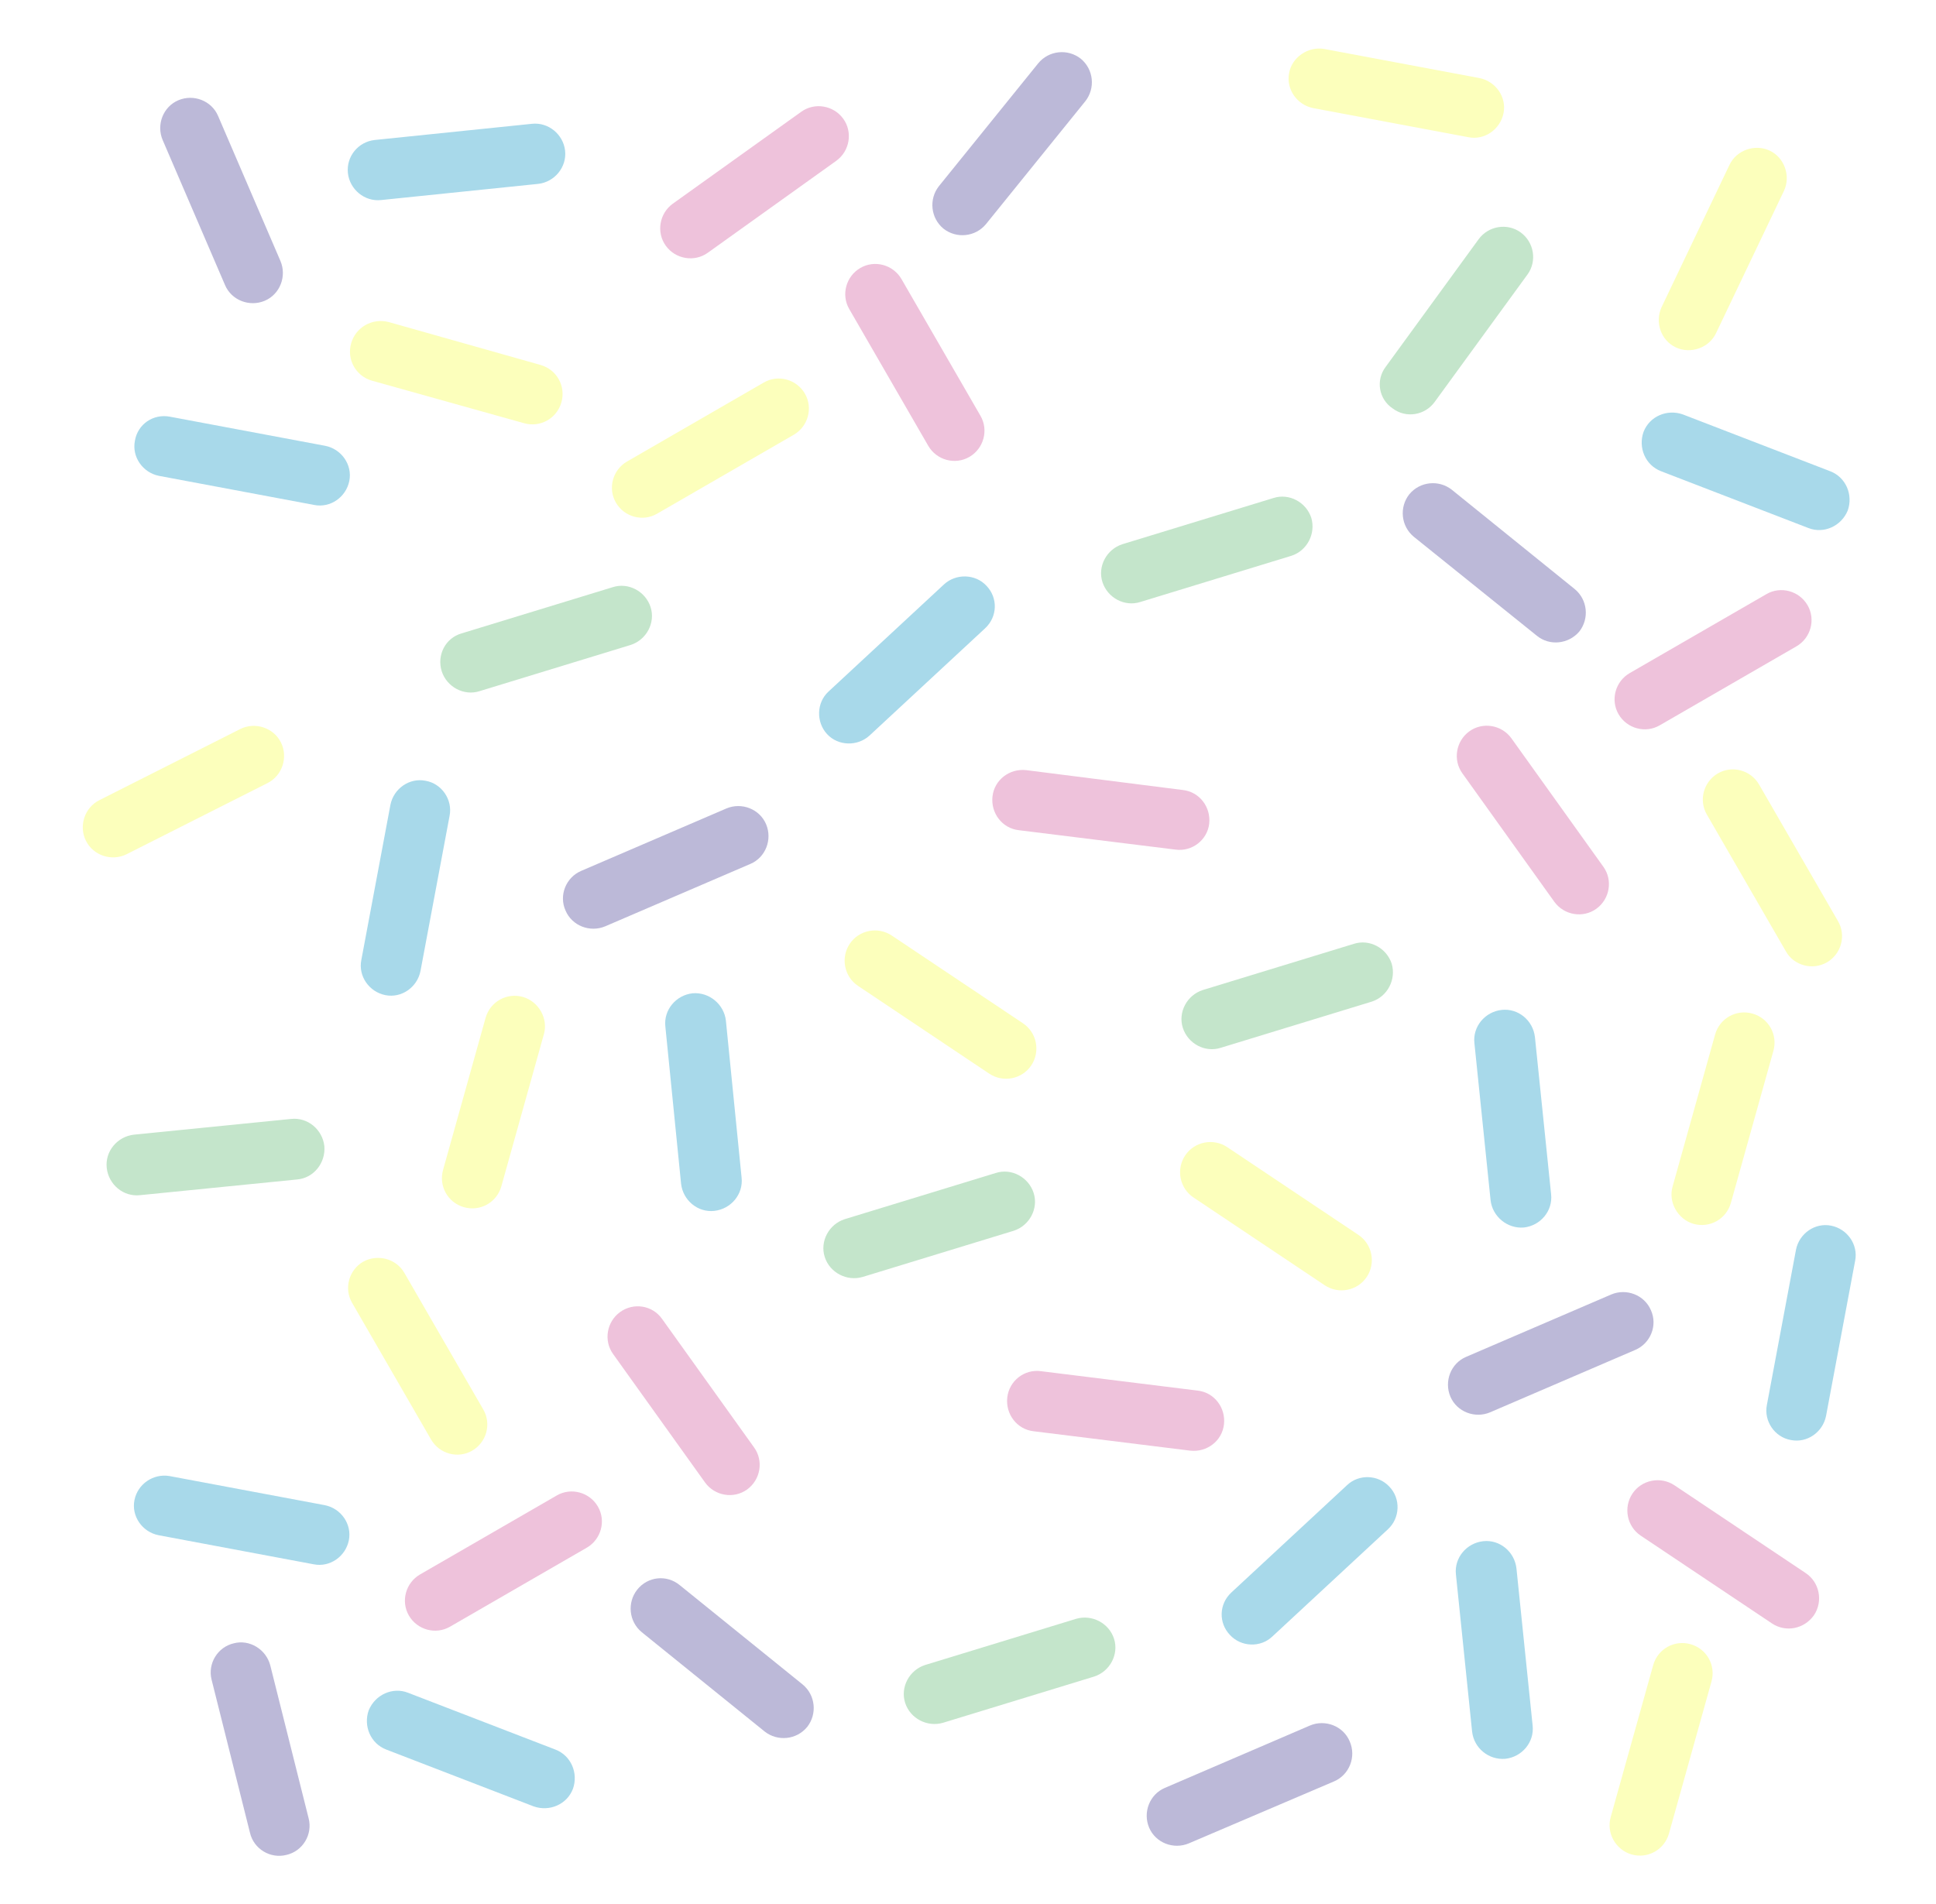
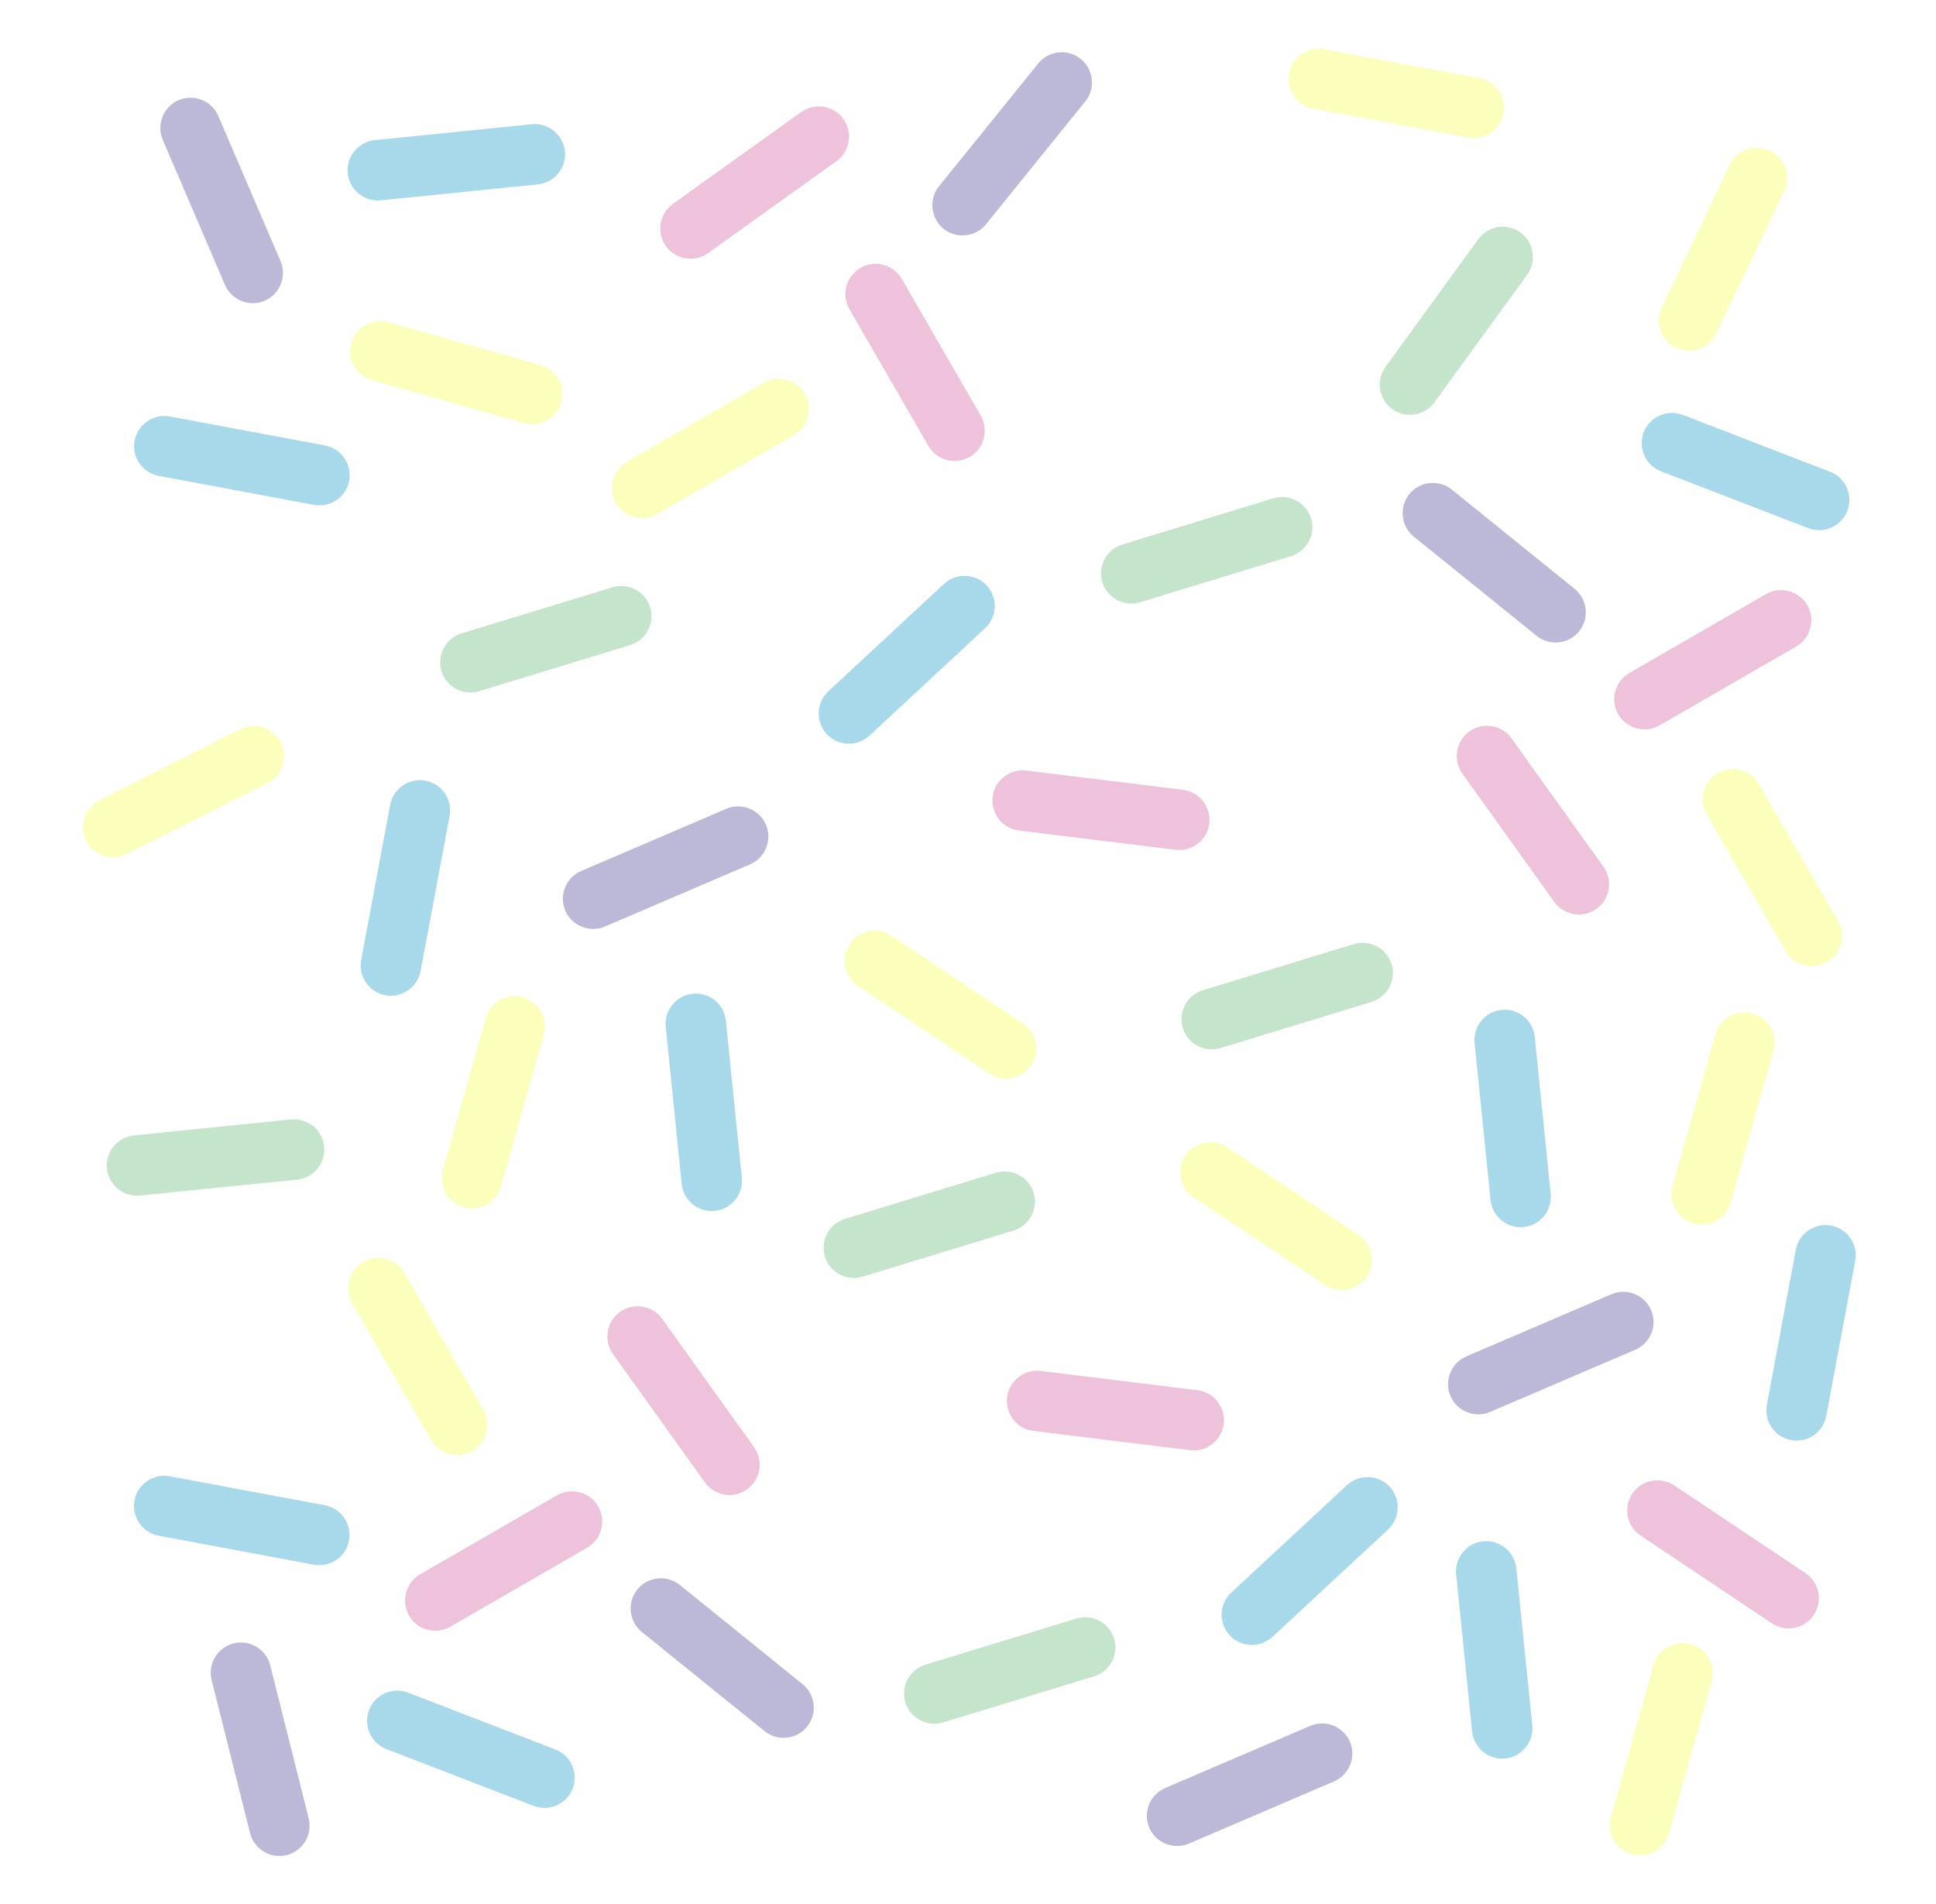
<svg xmlns="http://www.w3.org/2000/svg" version="1.1" id="Layer_1" x="0px" y="0px" viewBox="0 0 419 412" style="enable-background:new 0 0 419 412;" xml:space="preserve">
  <style type="text/css">
	.st0{fill:#EEC2DB;}
	.st1{fill:#A8D9EA;}
	.st2{fill:#FCFFBC;}
	.st3{fill:#C4E5CB;}
	.st4{fill:#BCB9D8;}
</style>
-   <g>
-     <path class="st0" d="M388.8,139.9L359.2,157c-3.1,1.8-7.1,0.7-8.9-2.4l0,0c-1.8-3.1-0.7-7.1,2.4-8.9l29.6-17.1   c3.1-1.8,7.1-0.7,8.9,2.4l0,0C393,134.1,391.9,138.1,388.8,139.9z" />
-     <path class="st0" d="M254.4,183.9l-33.9-4.2c-3.6-0.4-6.1-3.7-5.7-7.3l0,0c0.4-3.6,3.7-6.1,7.3-5.7L256,171   c3.6,0.4,6.1,3.7,5.7,7.3l0,0C261.3,181.8,258,184.4,254.4,183.9z" />
-     <path class="st0" d="M336.4,195.2l-19.9-27.8c-2.1-2.9-1.4-7,1.5-9.1l0,0c2.9-2.1,7-1.4,9.1,1.5l19.9,27.8c2.1,2.9,1.4,7-1.5,9.1   l0,0C342.6,198.8,338.5,198.1,336.4,195.2z" />
-     <path class="st0" d="M383.5,351.4l-28.4-19c-3-2-3.8-6.1-1.8-9.1l0,0c2-3,6.1-3.8,9.1-1.8l28.4,19c3,2,3.8,6.1,1.8,9.1l0,0   C390.5,352.6,386.5,353.4,383.5,351.4z" />
-     <path class="st1" d="M322.6,259.8l-3.5-34c-0.4-3.6,2.3-6.8,5.9-7.2l0,0c3.6-0.4,6.8,2.3,7.2,5.9l3.5,34c0.4,3.6-2.3,6.8-5.9,7.2   l0,0C326.2,266,323,263.3,322.6,259.8z" />
-     <path class="st1" d="M318.6,374.8l-3.5-34c-0.4-3.6,2.3-6.8,5.9-7.2l0,0c3.6-0.4,6.8,2.3,7.2,5.9l3.5,34c0.4,3.6-2.3,6.8-5.9,7.2   l0,0C322.2,381,319,378.4,318.6,374.8z" />
-     <path class="st1" d="M382.4,304.1l6.3-33.6c0.7-3.5,4.1-5.9,7.6-5.2l0,0c3.5,0.7,5.9,4.1,5.2,7.6l-6.3,33.6   c-0.7,3.5-4.1,5.9-7.6,5.2l0,0C384.1,311.1,381.7,307.6,382.4,304.1z" />
-     <path class="st2" d="M386.5,205.9l-17.1-29.6c-1.8-3.1-0.7-7.1,2.4-8.9l0,0c3.1-1.8,7.1-0.7,8.9,2.4l17.1,29.6   c1.8,3.1,0.7,7.1-2.4,8.9l0,0C392.3,210.1,388.2,209,386.5,205.9z" />
-     <path class="st2" d="M362,256.8l9.2-32.9c1-3.5,4.6-5.5,8.1-4.5l0,0c3.5,1,5.5,4.6,4.5,8.1l-9.2,32.9c-1,3.5-4.6,5.5-8.1,4.5l0,0   C363.1,263.9,361,260.2,362,256.8z" />
-     <path class="st2" d="M348.6,393.3l9.2-32.9c1-3.5,4.6-5.5,8.1-4.5l0,0c3.5,1,5.5,4.6,4.5,8.1l-9.2,32.9c-1,3.5-4.6,5.5-8.1,4.5l0,0   C349.7,400.4,347.6,396.8,348.6,393.3z" />
-     <path class="st2" d="M359.6,66.5l14.7-30.8c1.5-3.2,5.5-4.6,8.7-3.1l0,0c3.2,1.5,4.6,5.5,3.1,8.7l-14.7,30.8   c-1.5,3.2-5.5,4.6-8.7,3.1l0,0C359.5,73.7,358.1,69.8,359.6,66.5z" />
-     <path class="st2" d="M286.6,10.6l33.6,6.3c3.5,0.7,5.9,4.1,5.2,7.6l0,0c-0.7,3.5-4.1,5.9-7.6,5.2l-33.6-6.3   c-3.5-0.7-5.9-4.1-5.2-7.6l0,0C279.6,12.4,283.1,10,286.6,10.6z" />
-     <path class="st2" d="M265.6,248.3l28.4,19c3,2,3.8,6.1,1.8,9.1l0,0c-2,3-6.1,3.8-9.1,1.8l-28.4-19c-3-2-3.8-6.1-1.8-9.1l0,0   C258.5,247.1,262.6,246.3,265.6,248.3z" />
-     <path class="st3" d="M299.9,79.4l20.1-27.6c2.1-2.9,6.2-3.6,9.1-1.5l0,0c2.9,2.1,3.6,6.2,1.5,9.1l-20.1,27.6   c-2.1,2.9-6.2,3.6-9.1,1.4l0,0C298.4,86.4,297.7,82.3,299.9,79.4z" />
-     <path class="st3" d="M242.9,117.8l32.7-10c3.4-1.1,7.1,0.9,8.2,4.3l0,0c1,3.4-0.9,7.1-4.3,8.2l-32.7,10c-3.4,1.1-7.1-0.9-8.2-4.3   l0,0C237.5,122.6,239.5,118.9,242.9,117.8z" />
-     <path class="st3" d="M99.9,137.1l32.7-10c3.4-1.1,7.1,0.9,8.2,4.3l0,0c1.1,3.4-0.9,7.1-4.3,8.2l-32.7,10c-3.4,1.1-7.1-0.9-8.2-4.3   l0,0C94.5,141.8,96.4,138.1,99.9,137.1z" />
-     <path class="st3" d="M260.3,214.3l32.7-10c3.4-1.1,7.1,0.9,8.2,4.3l0,0c1,3.4-0.9,7.1-4.3,8.2l-32.7,10c-3.4,1.1-7.1-0.9-8.2-4.3   l0,0C254.9,219.1,256.9,215.4,260.3,214.3z" />
-     <path class="st1" d="M391.4,114.3L359.5,102c-3.4-1.3-5-5.1-3.8-8.5l0,0c1.3-3.4,5.1-5,8.5-3.8l31.9,12.3c3.4,1.3,5,5.1,3.8,8.5   l0,0C398.5,113.9,394.7,115.6,391.4,114.3z" />
-     <path class="st1" d="M213.2,136l-25,23.2c-2.6,2.4-6.8,2.3-9.2-0.3l0,0c-2.4-2.6-2.3-6.8,0.3-9.2l25-23.2c2.6-2.4,6.8-2.3,9.2,0.3   l0,0C216,129.4,215.9,133.5,213.2,136z" />
-     <path class="st4" d="M332.6,137.6L306,116.2c-2.8-2.3-3.2-6.4-1-9.2l0,0c2.3-2.8,6.4-3.2,9.2-1l26.6,21.5c2.8,2.3,3.2,6.4,1,9.2   l0,0C339.5,139.4,335.4,139.9,332.6,137.6z" />
-     <path class="st4" d="M353.9,292.2l-31.4,13.5c-3.3,1.4-7.2-0.1-8.6-3.4l0,0c-1.4-3.3,0.1-7.2,3.4-8.6l31.4-13.5   c3.3-1.4,7.2,0.1,8.6,3.4l0,0C358.8,286.9,357.2,290.8,353.9,292.2z" />
-     <path class="st4" d="M288.7,385.6L257.3,399c-3.3,1.4-7.2-0.1-8.6-3.4l0,0c-1.4-3.3,0.1-7.2,3.4-8.6l31.4-13.5   c3.3-1.4,7.2,0.1,8.6,3.4l0,0C293.6,380.3,292,384.2,288.7,385.6z" />
-     <path class="st0" d="M90.9,340.8l29.6-17.1c3.1-1.8,7.1-0.7,8.9,2.4l0,0c1.8,3.1,0.7,7.1-2.4,8.9l-29.6,17.1   c-3.1,1.8-7.1,0.7-8.9-2.4l0,0C86.7,346.6,87.8,342.6,90.9,340.8z" />
-     <path class="st0" d="M225.3,296.8l33.9,4.2c3.6,0.4,6.1,3.7,5.7,7.3l0,0c-0.4,3.6-3.7,6.1-7.3,5.7l-33.9-4.2   c-3.6-0.4-6.1-3.7-5.7-7.3l0,0C218.4,298.9,221.7,296.3,225.3,296.8z" />
-     <path class="st0" d="M143.3,285.5l19.9,27.8c2.1,2.9,1.4,7-1.5,9.1l0,0c-2.9,2.1-7,1.4-9.1-1.5l-19.9-27.8c-2.1-2.9-1.4-7,1.5-9.1   l0,0C137.1,281.9,141.2,282.5,143.3,285.5z" />
-     <path class="st1" d="M36.7,319.5l33.6,6.3c3.5,0.7,5.9,4.1,5.2,7.6l0,0c-0.7,3.5-4.1,5.9-7.6,5.2l-33.6-6.3   c-3.5-0.7-5.9-4.1-5.2-7.6l0,0C29.8,321.2,33.2,318.9,36.7,319.5z" />
-     <path class="st1" d="M157.1,220.9l3.4,34c0.4,3.6-2.3,6.8-5.9,7.2l0,0c-3.6,0.4-6.8-2.3-7.2-5.9l-3.4-34c-0.4-3.6,2.3-6.8,5.9-7.2   l0,0C153.5,214.7,156.7,217.4,157.1,220.9z" />
-     <path class="st1" d="M97.3,176.6L91,210.2c-0.7,3.5-4.1,5.9-7.6,5.2l0,0c-3.5-0.7-5.9-4.1-5.2-7.6l6.3-33.6   c0.7-3.5,4.1-5.9,7.6-5.2l0,0C95.6,169.6,98,173.1,97.3,176.6z" />
-     <path class="st2" d="M87.5,275.5l17.1,29.6c1.8,3.1,0.7,7.1-2.4,8.9l0,0c-3.1,1.8-7.1,0.7-8.9-2.4l-17.1-29.6   c-1.8-3.1-0.7-7.1,2.4-8.9l0,0C81.7,271.4,85.7,272.4,87.5,275.5z" />
-     <path class="st2" d="M21.5,173.2L52,157.8c3.2-1.6,7.2-0.3,8.8,2.9l0,0c1.6,3.2,0.3,7.2-2.9,8.8l-30.5,15.4   c-3.2,1.6-7.2,0.3-8.8-2.9l0,0C17,178.8,18.3,174.8,21.5,173.2z" />
-     <path class="st2" d="M117.7,223.9l-9.2,32.9c-1,3.5-4.6,5.5-8.1,4.5l0,0c-3.5-1-5.5-4.6-4.5-8.1l9.2-32.9c1-3.5,4.6-5.5,8.1-4.5   l0,0C116.6,216.8,118.7,220.5,117.7,223.9z" />
-     <path class="st2" d="M214.1,232.4l-28.4-19c-3-2-3.8-6.1-1.8-9.1l0,0c2-3,6.1-3.8,9.1-1.8l28.4,19c3,2,3.8,6.1,1.8,9.1l0,0   C221.2,233.6,217.1,234.4,214.1,232.4z" />
-     <path class="st3" d="M236.8,362.9l-32.7,10c-3.4,1-7.1-0.9-8.2-4.3l0,0c-1.1-3.4,0.9-7.1,4.3-8.2l32.7-10c3.4-1,7.1,0.9,8.2,4.3   l0,0C242.2,358.1,240.2,361.8,236.8,362.9z" />
-     <path class="st3" d="M219.4,266.4l-32.7,10c-3.4,1-7.1-0.9-8.2-4.3l0,0c-1.1-3.4,0.9-7.1,4.3-8.2l32.7-10c3.4-1.1,7.1,0.9,8.2,4.3   l0,0C224.8,261.6,222.8,265.3,219.4,266.4z" />
-     <path class="st3" d="M64.3,255.3l-34,3.4c-3.6,0.4-6.8-2.3-7.2-5.9l0,0c-0.4-3.6,2.3-6.8,5.9-7.2l34-3.4c3.6-0.4,6.8,2.3,7.2,5.9   l0,0C70.5,251.7,67.9,255,64.3,255.3z" />
-     <path class="st1" d="M88.3,366.4l31.9,12.3c3.4,1.3,5,5.1,3.8,8.5l0,0c-1.3,3.4-5.1,5-8.5,3.8l-31.9-12.3c-3.4-1.3-5-5.1-3.8-8.5   l0,0C81.2,366.8,85,365.1,88.3,366.4z" />
-     <path class="st1" d="M266.5,344.7l25-23.2c2.6-2.5,6.8-2.3,9.2,0.3l0,0c2.5,2.6,2.3,6.8-0.3,9.2l-25,23.2c-2.6,2.5-6.8,2.3-9.2-0.3   l0,0C263.7,351.3,263.8,347.2,266.5,344.7z" />
-     <path class="st4" d="M58.5,360.5l8.3,33.1c0.9,3.5-1.3,7.1-4.8,7.9l0,0c-3.5,0.9-7.1-1.3-7.9-4.8l-8.3-33.1   c-0.9-3.5,1.3-7.1,4.8-7.9l0,0C54,354.8,57.6,357,58.5,360.5z" />
-     <path class="st4" d="M147.1,343.1l26.6,21.5c2.8,2.3,3.2,6.4,1,9.2l0,0c-2.3,2.8-6.4,3.2-9.2,1l-26.6-21.5c-2.8-2.3-3.2-6.4-1-9.2   l0,0C140.2,341.2,144.3,340.8,147.1,343.1z" />
-     <path class="st4" d="M125.8,188.5l31.4-13.5c3.3-1.4,7.2,0.1,8.6,3.4l0,0c1.4,3.3-0.1,7.2-3.4,8.6l-31.4,13.5   c-3.3,1.4-7.2-0.1-8.6-3.4l0,0C120.9,193.8,122.5,189.9,125.8,188.5z" />
-     <path class="st0" d="M200.9,96.5l-17.1-29.6c-1.8-3.1-0.7-7.1,2.4-8.9l0,0c3.1-1.8,7.1-0.7,8.9,2.4L212.2,90   c1.8,3.1,0.7,7.1-2.4,8.9l0,0C206.7,100.7,202.7,99.6,200.9,96.5z" />
-     <path class="st0" d="M145.6,44.1l27.8-19.9c2.9-2.1,7-1.4,9.1,1.5l0,0c2.1,2.9,1.4,7-1.5,9.1l-27.8,19.9c-2.9,2.1-7,1.4-9.1-1.5   l0,0C142,50.3,142.7,46.2,145.6,44.1z" />
-     <path class="st1" d="M81.1,30.3l34-3.5c3.6-0.4,6.8,2.3,7.2,5.8l0,0c0.4,3.6-2.3,6.8-5.8,7.2l-34,3.5c-3.6,0.4-6.8-2.3-7.2-5.8l0,0   C74.9,33.9,77.5,30.7,81.1,30.3z" />
-     <path class="st1" d="M36.8,90.2l33.6,6.3c3.5,0.7,5.9,4.1,5.2,7.6l0,0c-0.7,3.5-4.1,5.9-7.6,5.2L34.4,103c-3.5-0.7-5.9-4.1-5.2-7.6   l0,0C29.8,91.8,33.2,89.5,36.8,90.2z" />
-     <path class="st2" d="M135.7,99.9l29.6-17.1c3.1-1.8,7.1-0.7,8.9,2.4l0,0c1.8,3.1,0.7,7.1-2.4,8.9l-29.6,17.1   c-3.1,1.8-7.1,0.7-8.9-2.4l0,0C131.5,105.7,132.6,101.7,135.7,99.9z" />
-     <path class="st2" d="M84.1,69.7L117,79c3.5,1,5.5,4.6,4.5,8.1l0,0c-1,3.5-4.6,5.5-8.1,4.5l-32.9-9.2c-3.5-1-5.5-4.6-4.5-8.1l0,0   C77,70.8,80.6,68.8,84.1,69.7z" />
-     <path class="st4" d="M203.2,40.3l21.5-26.6c2.3-2.8,6.4-3.2,9.2-1l0,0c2.8,2.3,3.2,6.4,1,9.2l-21.5,26.6c-2.3,2.8-6.4,3.2-9.2,1   l0,0C201.4,47.2,201,43.1,203.2,40.3z" />
-     <path class="st4" d="M48.7,61.7L35.2,30.3c-1.4-3.3,0.1-7.2,3.4-8.6l0,0c3.3-1.4,7.2,0.1,8.6,3.4l13.5,31.4   c1.4,3.3-0.1,7.2-3.4,8.6l0,0C54,66.5,50.1,65,48.7,61.7z" />
-   </g>
+   <path class="st0" d="M388.76,139.93l-29.59,17.08c-3.12,1.8-7.14,0.72-8.94-2.39v0c-1.8-3.12-0.72-7.14,2.39-8.94l29.59-17.08  c3.12-1.8,7.14-0.72,8.94,2.39v0C392.95,134.11,391.87,138.13,388.76,139.93z" />
+   <path class="st0" d="M254.43,183.94l-33.91-4.17c-3.57-0.44-6.13-3.72-5.69-7.29v0c0.44-3.57,3.72-6.13,7.29-5.69l33.91,4.17  c3.57,0.44,6.13,3.72,5.69,7.29v0C261.29,181.82,258,184.38,254.43,183.94z" />
+   <path class="st0" d="M336.38,195.22l-19.89-27.77c-2.09-2.93-1.42-7.03,1.51-9.13l0,0c2.93-2.09,7.03-1.42,9.13,1.51l19.89,27.77  c2.09,2.93,1.42,7.03-1.51,9.13l0,0C342.58,198.82,338.48,198.14,336.38,195.22z" />
+   <path class="st0" d="M383.47,351.37l-28.4-18.98c-2.99-2-3.8-6.08-1.8-9.07l0,0c2-2.99,6.08-3.8,9.07-1.8l28.4,18.98  c2.99,2,3.8,6.08,1.8,9.07v0C390.55,352.56,386.47,353.37,383.47,351.37z" />
+   <path class="st1" d="M322.59,259.75l-3.45-33.99c-0.36-3.58,2.27-6.81,5.85-7.17h0c3.58-0.36,6.81,2.27,7.17,5.85l3.45,33.99  c0.36,3.58-2.27,6.81-5.85,7.17l0,0C326.18,265.97,322.95,263.33,322.59,259.75z" />
+   <path class="st1" d="M318.6,374.78l-3.45-33.99c-0.36-3.58,2.27-6.81,5.85-7.17l0,0c3.58-0.36,6.81,2.27,7.17,5.85l3.45,33.99  c0.36,3.58-2.27,6.81-5.85,7.17h0C322.19,380.99,318.97,378.36,318.6,374.78z" />
+   <path class="st1" d="M382.39,304.09l6.27-33.58c0.66-3.54,4.09-5.89,7.63-5.23h0c3.54,0.66,5.89,4.09,5.23,7.63l-6.27,33.58  c-0.66,3.54-4.09,5.89-7.63,5.23h0C384.09,311.06,381.73,307.62,382.39,304.09z" />
+   <path class="st2" d="M386.45,205.88l-17.08-29.59c-1.8-3.12-0.72-7.14,2.39-8.94h0c3.12-1.8,7.14-0.72,8.94,2.39l17.08,29.59  c1.8,3.12,0.72,7.14-2.39,8.94l0,0C392.27,210.07,388.25,208.99,386.45,205.88z" />
+   <path class="st2" d="M361.99,256.78l9.24-32.89c0.97-3.46,4.6-5.5,8.07-4.53l0,0c3.46,0.97,5.5,4.6,4.53,8.07l-9.24,32.89  c-0.97,3.46-4.6,5.5-8.07,4.53l0,0C363.06,263.87,361.02,260.24,361.99,256.78z" />
+   <path class="st2" d="M348.62,393.3l9.24-32.89c0.97-3.46,4.6-5.5,8.07-4.53l0,0c3.46,0.97,5.5,4.6,4.53,8.07l-9.24,32.89  c-0.97,3.46-4.6,5.5-8.07,4.53v0C349.68,400.4,347.64,396.77,348.62,393.3z" />
+   <path class="st2" d="M359.65,66.54l14.7-30.84c1.55-3.25,5.47-4.64,8.72-3.09v0c3.25,1.55,4.64,5.47,3.09,8.72l-14.7,30.84  c-1.55,3.25-5.47,4.64-8.72,3.09l0,0C359.5,73.71,358.1,69.79,359.65,66.54z" />
+   <path class="st2" d="M286.59,10.65l33.58,6.27c3.54,0.66,5.89,4.09,5.23,7.63v0c-0.66,3.54-4.09,5.89-7.63,5.23l-33.58-6.27  c-3.54-0.66-5.89-4.09-5.23-7.63l0,0C279.62,12.35,283.06,9.99,286.59,10.65z" />
+   <path class="st2" d="M265.6,248.31l28.4,18.98c2.99,2,3.8,6.08,1.8,9.07l0,0c-2,2.99-6.08,3.8-9.07,1.8l-28.4-18.98  c-2.99-2-3.8-6.08-1.8-9.07v0C258.53,247.12,262.61,246.31,265.6,248.31z" />
+   <path class="st3" d="M299.86,79.42l20.07-27.64c2.11-2.91,6.23-3.56,9.14-1.45l0,0c2.91,2.11,3.56,6.23,1.45,9.14L310.44,87.1  c-2.11,2.91-6.23,3.56-9.14,1.45l0,0C298.4,86.44,297.74,82.33,299.86,79.42z" />
+   <path class="st3" d="M242.91,117.85l32.67-9.98c3.44-1.05,7.12,0.9,8.17,4.34v0c1.05,3.44-0.9,7.12-4.34,8.17l-32.67,9.98  c-3.44,1.05-7.12-0.9-8.17-4.34v0C237.51,122.57,239.47,118.9,242.91,117.85z" />
+   <path class="st3" d="M99.88,137.1l32.67-9.98c3.44-1.05,7.12,0.9,8.17,4.34v0c1.05,3.44-0.9,7.12-4.34,8.17l-32.67,9.98  c-3.44,1.05-7.12-0.9-8.17-4.34v0C94.49,141.83,96.44,138.15,99.88,137.1z" />
+   <path class="st3" d="M260.33,214.34l32.67-9.98c3.44-1.05,7.12,0.9,8.17,4.34v0c1.05,3.44-0.9,7.12-4.34,8.17l-32.67,9.98  c-3.44,1.05-7.12-0.9-8.17-4.34v0C254.93,219.07,256.89,215.39,260.33,214.34z" />
+   <path class="st1" d="M391.36,114.32l-31.87-12.3c-3.36-1.3-5.04-5.1-3.75-8.46v0c1.3-3.36,5.1-5.04,8.46-3.75l31.87,12.3  c3.36,1.3,5.04,5.1,3.75,8.46v0C398.52,113.93,394.71,115.62,391.36,114.32z" />
+   <path class="st1" d="M213.21,135.98l-25.03,23.25c-2.64,2.45-6.8,2.3-9.25-0.34l0,0c-2.45-2.64-2.3-6.8,0.34-9.25l25.03-23.25  c2.64-2.45,6.8-2.3,9.25,0.34l0,0C216,129.37,215.85,133.53,213.21,135.98z" />
+   <path class="st4" d="M332.56,137.63l-26.57-21.47c-2.8-2.26-3.24-6.4-0.98-9.2v0c2.26-2.8,6.4-3.24,9.2-0.98l26.57,21.47  c2.8,2.26,3.24,6.4,0.98,9.2l0,0C339.5,139.45,335.36,139.89,332.56,137.63z" />
+   <path class="st4" d="M353.91,292.16l-31.4,13.46c-3.31,1.42-7.17-0.13-8.59-3.43l0,0c-1.42-3.31,0.13-7.17,3.43-8.59l31.4-13.46  c3.31-1.42,7.17,0.13,8.59,3.43l0,0C358.77,286.88,357.22,290.75,353.91,292.16z" />
+   <path class="st4" d="M288.72,385.59l-31.4,13.46c-3.31,1.42-7.17-0.13-8.59-3.43h0c-1.42-3.31,0.13-7.17,3.43-8.59l31.4-13.46  c3.31-1.42,7.17,0.13,8.59,3.43v0C293.57,380.3,292.02,384.17,288.72,385.59z" />
+   <path class="st0" d="M90.93,340.76l29.59-17.08c3.12-1.8,7.14-0.72,8.94,2.39l0,0c1.8,3.12,0.72,7.14-2.39,8.94L97.47,352.1  c-3.12,1.8-7.14,0.72-8.94-2.39l0,0C86.74,346.59,87.82,342.56,90.93,340.76z" />
+   <path class="st0" d="M225.26,296.75l33.91,4.17c3.57,0.44,6.13,3.72,5.69,7.29l0,0c-0.44,3.57-3.72,6.13-7.29,5.69l-33.91-4.17  c-3.57-0.44-6.13-3.72-5.69-7.29l0,0C218.4,298.88,221.69,296.31,225.26,296.75z" />
+   <path class="st0" d="M143.31,285.48l19.89,27.77c2.09,2.93,1.42,7.03-1.51,9.13h0c-2.93,2.09-7.03,1.42-9.13-1.51l-19.89-27.77  c-2.09-2.93-1.42-7.03,1.51-9.13l0,0C137.11,281.88,141.21,282.55,143.31,285.48z" />
+   <path class="st1" d="M36.73,319.55l33.58,6.27c3.54,0.66,5.89,4.09,5.23,7.63v0c-0.66,3.54-4.09,5.89-7.63,5.23l-33.58-6.27  c-3.54-0.66-5.89-4.09-5.23-7.63h0C29.76,321.24,33.19,318.89,36.73,319.55z" />
+   <path class="st1" d="M157.1,220.94l3.45,33.99c0.36,3.58-2.27,6.81-5.85,7.17h0c-3.58,0.36-6.81-2.27-7.17-5.85l-3.45-33.99  c-0.36-3.58,2.27-6.81,5.85-7.17h0C153.51,214.73,156.74,217.36,157.1,220.94z" />
+   <path class="st1" d="M97.3,176.61l-6.27,33.58c-0.66,3.54-4.09,5.89-7.63,5.23h0c-3.54-0.66-5.89-4.09-5.23-7.63l6.27-33.58  c0.66-3.54,4.09-5.89,7.63-5.23h0C95.6,169.64,97.96,173.07,97.3,176.61z" />
+   <path class="st2" d="M87.52,275.54l17.08,29.59c1.8,3.12,0.72,7.14-2.39,8.94l0,0c-3.12,1.8-7.14,0.72-8.94-2.39l-17.08-29.59  c-1.8-3.12-0.72-7.14,2.39-8.94h0C81.7,271.35,85.72,272.43,87.52,275.54z" />
+   <path class="st2" d="M21.51,173.22L52,157.83c3.21-1.62,7.17-0.32,8.79,2.89l0,0c1.62,3.21,0.32,7.17-2.89,8.79L27.4,184.9  c-3.21,1.62-7.17,0.32-8.79-2.89l0,0C16.99,178.79,18.29,174.84,21.51,173.22z" />
+   <path class="st2" d="M117.7,223.92l-9.24,32.89c-0.97,3.46-4.6,5.5-8.07,4.53h0c-3.46-0.97-5.5-4.6-4.53-8.07l9.24-32.89  c0.97-3.46,4.6-5.5,8.07-4.53h0C116.63,216.83,118.67,220.46,117.7,223.92z" />
+   <path class="st2" d="M214.09,232.39l-28.4-18.98c-2.99-2-3.8-6.08-1.8-9.07l0,0c2-2.99,6.08-3.8,9.07-1.8l28.4,18.98  c2.99,2,3.8,6.08,1.8,9.07h0C221.16,233.57,217.08,234.39,214.09,232.39z" />
+   <path class="st3" d="M236.78,362.85l-32.67,9.98c-3.44,1.05-7.12-0.9-8.17-4.34l0,0c-1.05-3.44,0.9-7.12,4.34-8.17l32.67-9.98  c3.44-1.05,7.12,0.9,8.17,4.34l0,0C242.18,358.12,240.22,361.8,236.78,362.85z" />
+   <path class="st3" d="M219.36,266.36l-32.67,9.98c-3.44,1.05-7.12-0.9-8.17-4.34l0,0c-1.05-3.44,0.9-7.12,4.34-8.17l32.67-9.98  c3.44-1.05,7.12,0.9,8.17,4.34l0,0C224.76,261.63,222.8,265.31,219.36,266.36z" />
+   <path class="st3" d="M64.3,255.33l-33.99,3.45c-3.58,0.36-6.81-2.27-7.17-5.85l0,0c-0.36-3.58,2.27-6.81,5.85-7.17l33.99-3.45  c3.58-0.36,6.81,2.27,7.17,5.85v0C70.51,251.74,67.88,254.96,64.3,255.33z" />
+   <path class="st1" d="M88.33,366.38l31.87,12.3c3.36,1.3,5.04,5.1,3.75,8.46h0c-1.3,3.36-5.1,5.04-8.46,3.75l-31.87-12.3  c-3.36-1.3-5.04-5.1-3.75-8.46l0,0C81.17,366.77,84.98,365.08,88.33,366.38z" />
+   <path class="st1" d="M266.48,344.72l25.03-23.25c2.64-2.45,6.8-2.3,9.25,0.34l0,0c2.45,2.64,2.3,6.8-0.34,9.25l-25.03,23.25  c-2.64,2.45-6.8,2.3-9.25-0.34l0,0C263.69,351.33,263.84,347.17,266.48,344.72z" />
+   <path class="st4" d="M58.49,360.47l8.32,33.13c0.88,3.49-1.26,7.06-4.75,7.94h0c-3.49,0.88-7.06-1.26-7.94-4.75l-8.32-33.13  c-0.88-3.49,1.26-7.06,4.75-7.94h0C54.04,354.84,57.61,356.98,58.49,360.47z" />
+   <path class="st4" d="M147.13,343.07l26.57,21.47c2.8,2.26,3.24,6.4,0.98,9.2v0c-2.26,2.8-6.4,3.24-9.2,0.98l-26.57-21.47  c-2.8-2.26-3.24-6.4-0.98-9.2l0,0C140.19,341.25,144.33,340.81,147.13,343.07z" />
+   <path class="st4" d="M125.78,188.53l31.4-13.46c3.31-1.42,7.17,0.13,8.59,3.43l0,0c1.42,3.31-0.13,7.17-3.43,8.59l-31.4,13.46  c-3.31,1.42-7.17-0.13-8.59-3.43l0,0C120.92,193.82,122.47,189.95,125.78,188.53z" />
+   <path class="st0" d="M200.92,96.51l-17.08-29.59c-1.8-3.12-0.72-7.14,2.39-8.94l0,0c3.12-1.8,7.14-0.72,8.94,2.39l17.08,29.59  c1.8,3.12,0.72,7.14-2.39,8.94l0,0C206.74,100.7,202.72,99.63,200.92,96.51z" />
+   <path class="st0" d="M145.63,44.14l27.77-19.89c2.93-2.09,7.03-1.42,9.13,1.51l0,0c2.09,2.93,1.42,7.03-1.51,9.13l-27.77,19.89  c-2.93,2.09-7.03,1.42-9.13-1.51l0,0C142.03,50.34,142.71,46.23,145.63,44.14z" />
+   <path class="st1" d="M81.1,30.34l33.99-3.45c3.58-0.36,6.81,2.27,7.17,5.85v0c0.36,3.58-2.27,6.81-5.85,7.17l-33.99,3.45  c-3.58,0.36-6.81-2.27-7.17-5.85v0C74.89,33.93,77.52,30.7,81.1,30.34z" />
+   <path class="st1" d="M36.76,90.15l33.58,6.27c3.54,0.66,5.89,4.09,5.23,7.63v0c-0.66,3.54-4.09,5.89-7.63,5.23l-33.58-6.27  c-3.54-0.66-5.89-4.09-5.23-7.63l0,0C29.79,91.84,33.23,89.49,36.76,90.15z" />
+   <path class="st2" d="M135.7,99.92l29.59-17.08c3.12-1.8,7.14-0.72,8.94,2.39v0c1.8,3.12,0.72,7.14-2.39,8.94l-29.59,17.08  c-3.12,1.8-7.14,0.72-8.94-2.39l0,0C131.5,105.74,132.58,101.72,135.7,99.92z" />
+   <path class="st2" d="M84.08,69.74l32.89,9.24c3.46,0.97,5.5,4.6,4.53,8.07v0c-0.97,3.46-4.6,5.5-8.07,4.53l-32.89-9.24  c-3.46-0.97-5.5-4.6-4.53-8.07v0C76.98,70.81,80.61,68.77,84.08,69.74z" />
+   <path class="st4" d="M203.23,40.31l21.47-26.57c2.26-2.8,6.4-3.24,9.2-0.98l0,0c2.8,2.26,3.24,6.4,0.98,9.2L213.4,48.54  c-2.26,2.8-6.4,3.24-9.2,0.98v0C201.41,47.25,200.97,43.11,203.23,40.31z" />
+   <path class="st4" d="M48.69,61.67l-13.46-31.4c-1.42-3.31,0.13-7.17,3.43-8.59l0,0c3.31-1.42,7.17,0.13,8.59,3.43l13.46,31.4  c1.42,3.31-0.13,7.17-3.43,8.59l0,0C53.97,66.52,50.11,64.97,48.69,61.67z" />
</svg>
